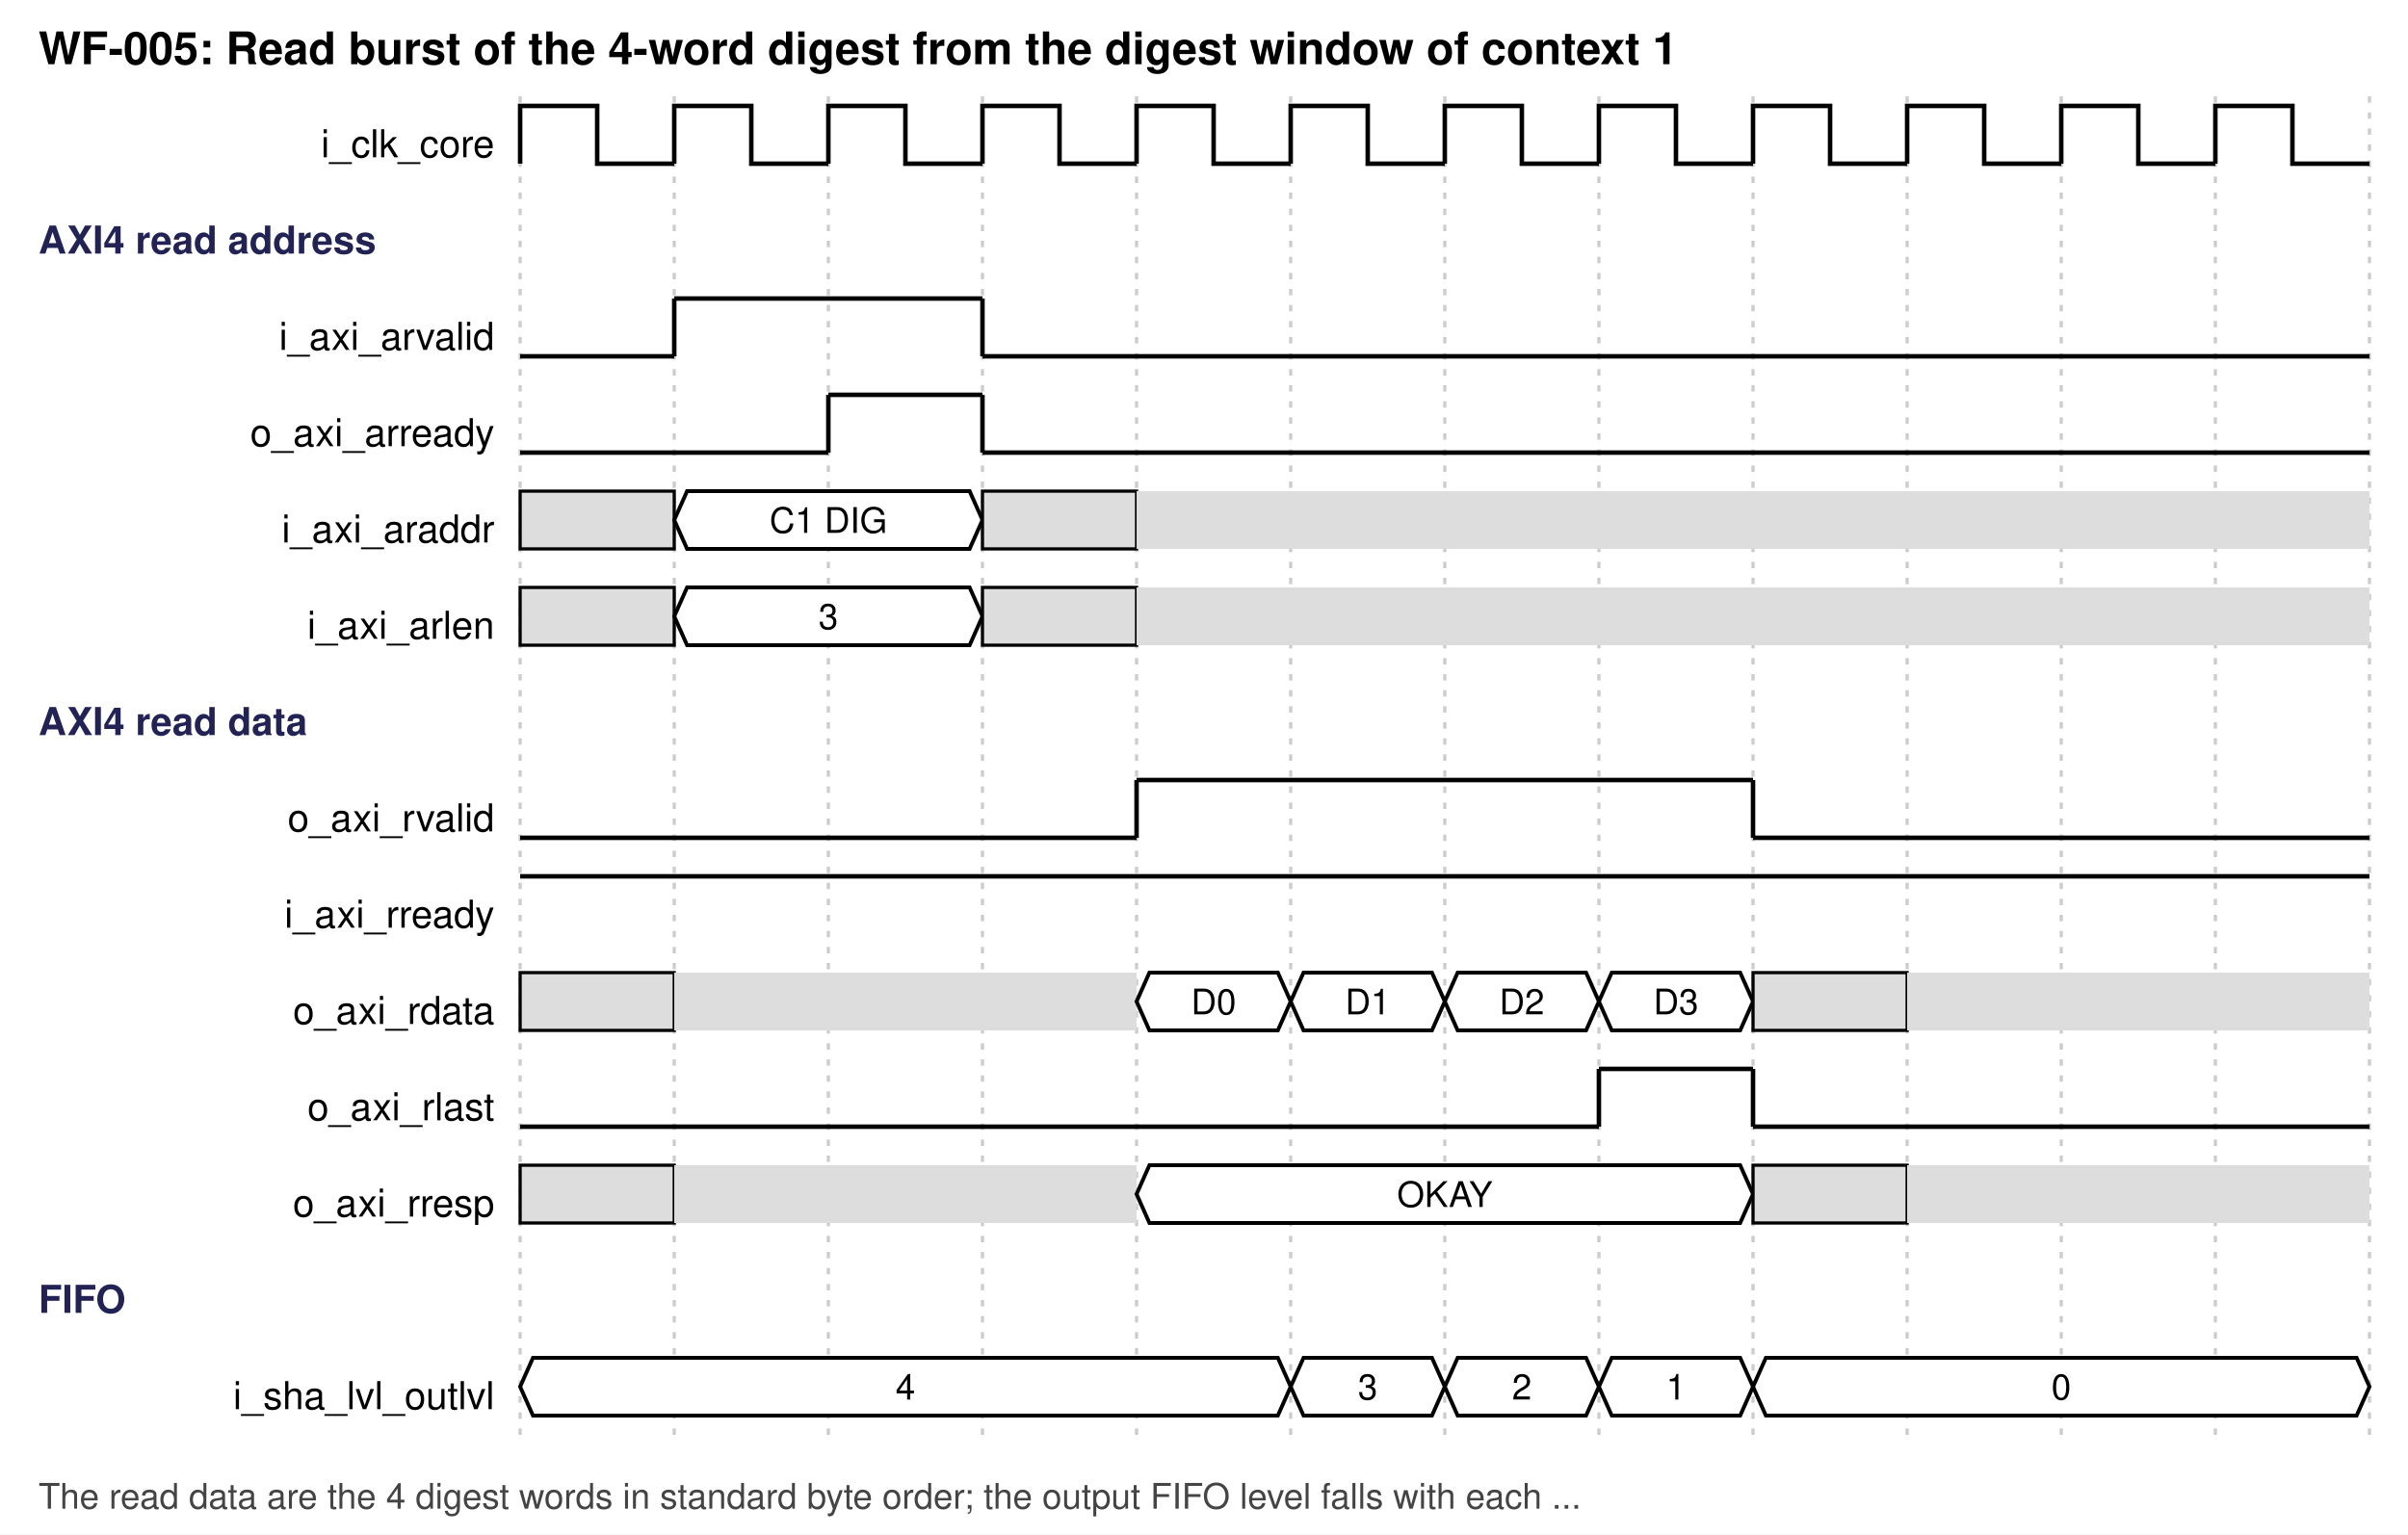
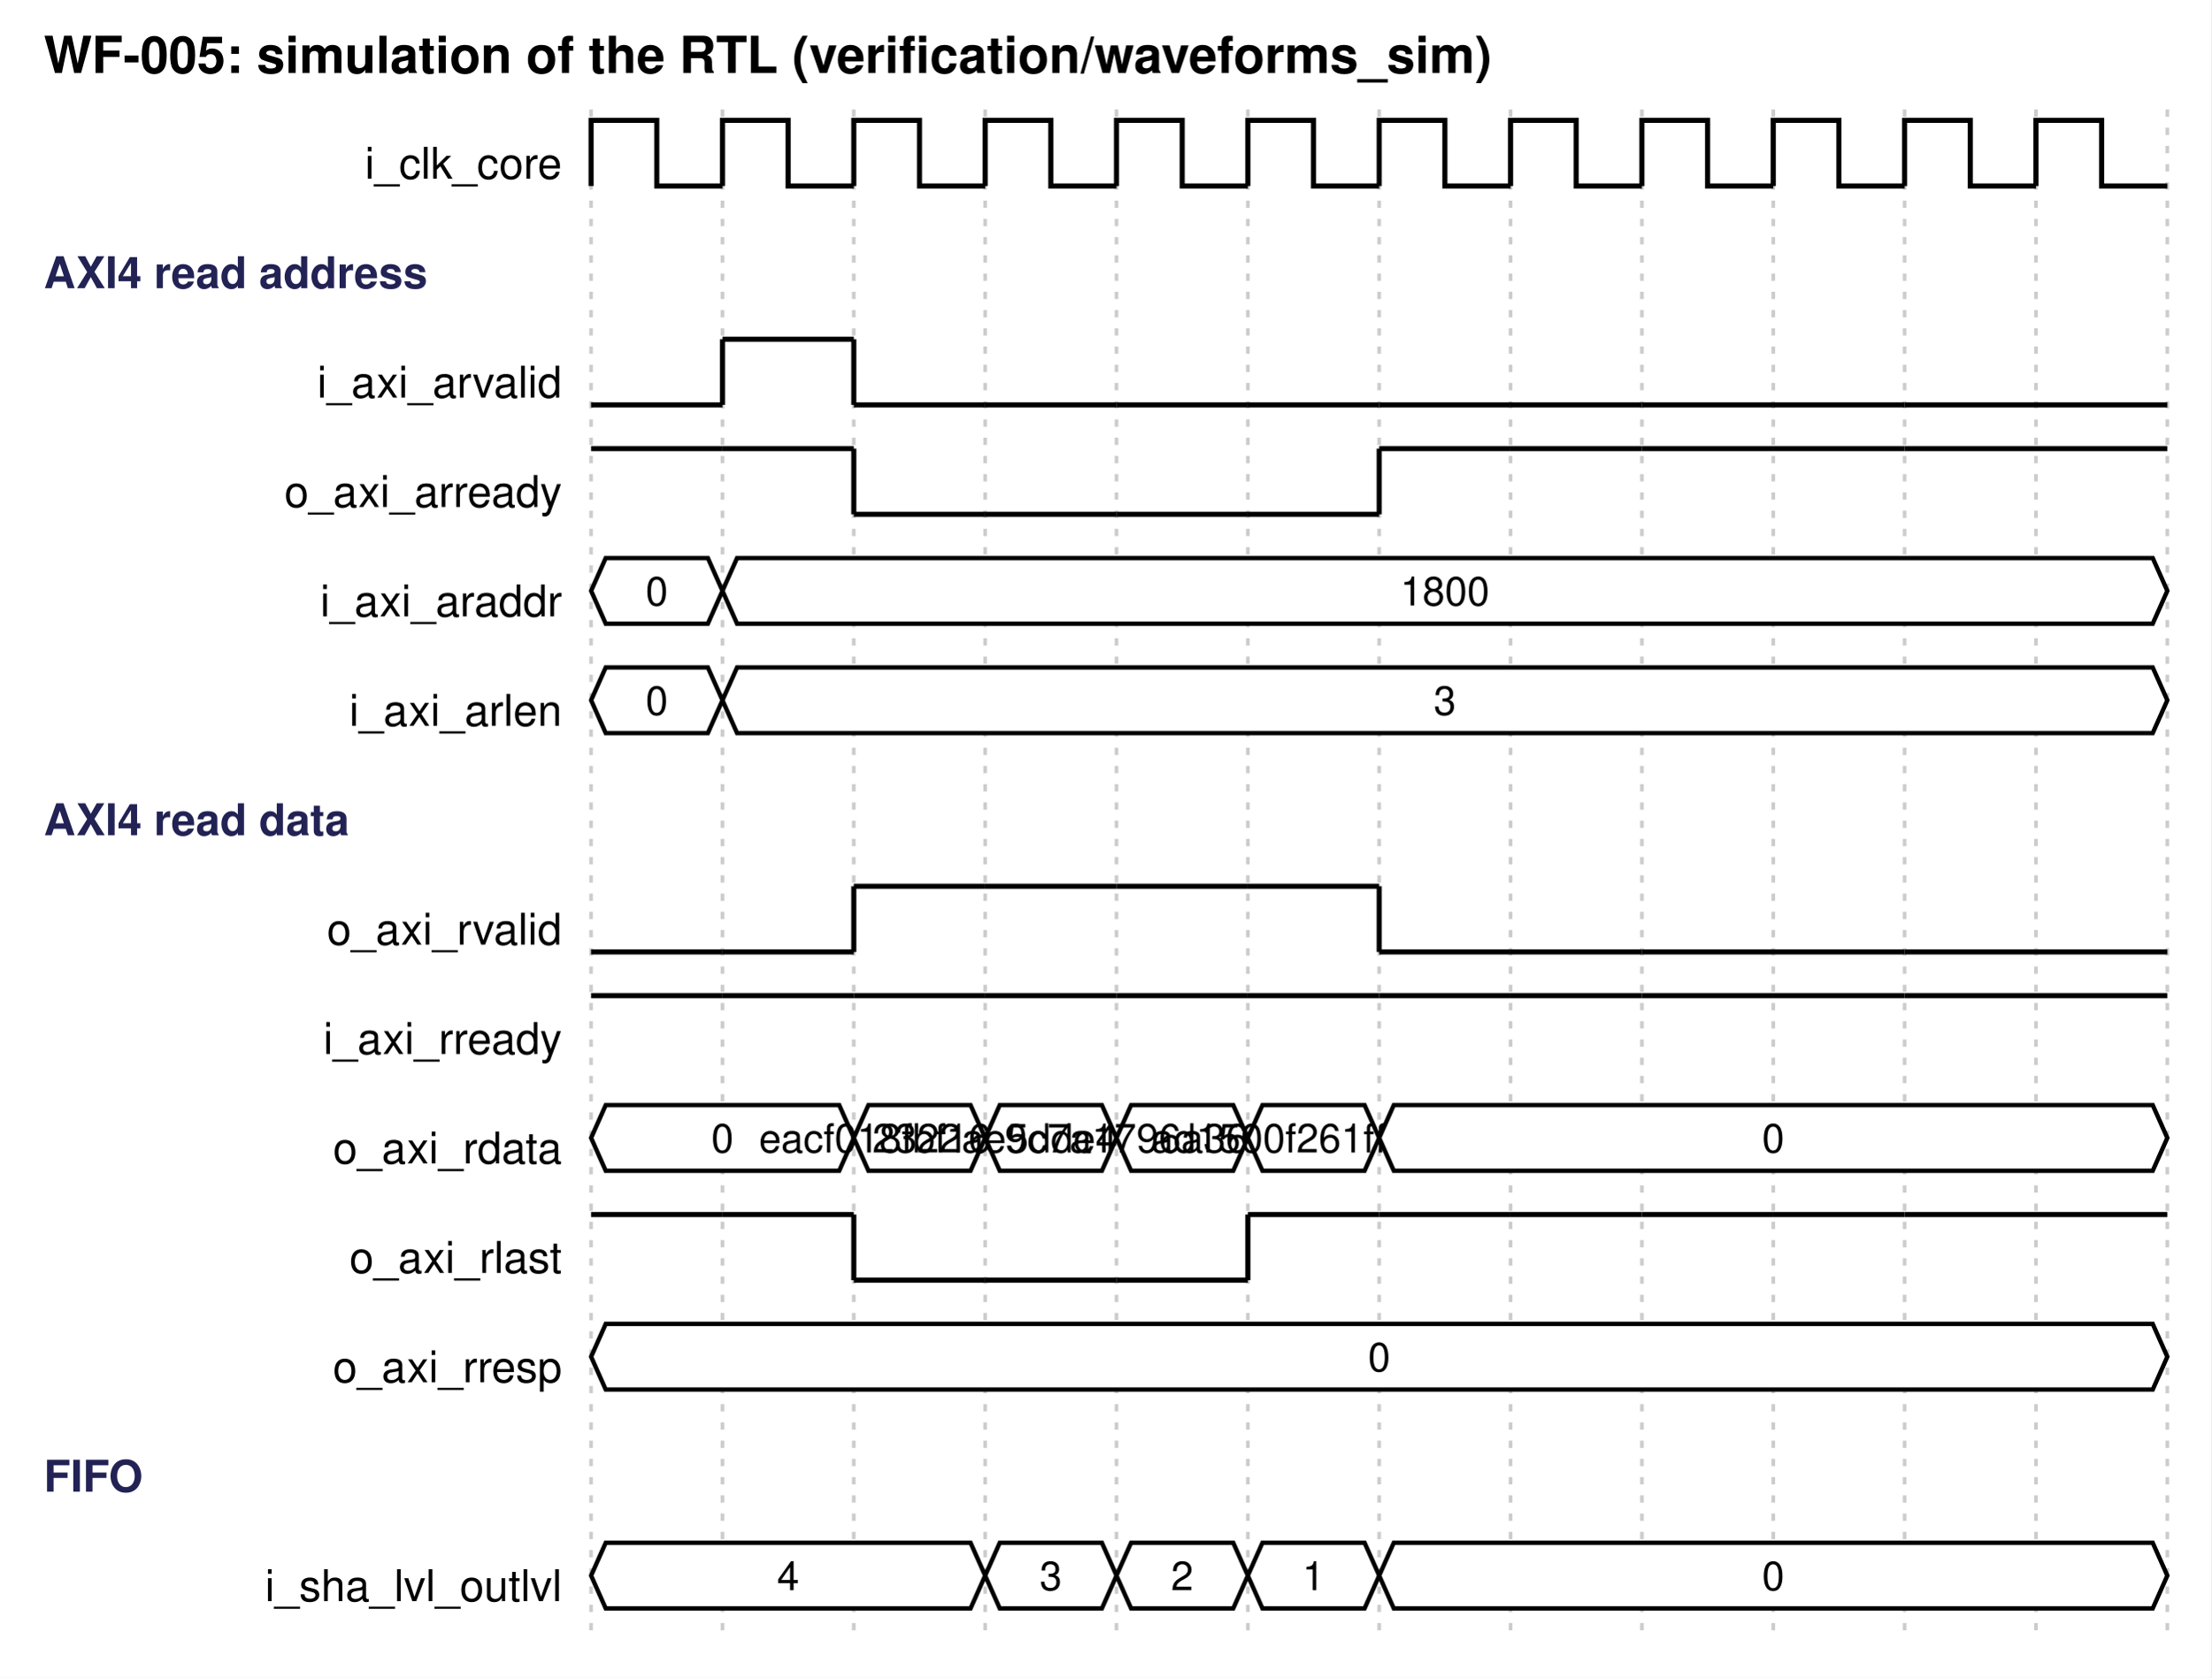
- <svg xmlns="http://www.w3.org/2000/svg" width="750" height="478" viewBox="0 0 750 478" font-family="Helvetica,Arial,sans-serif">
+ <svg xmlns="http://www.w3.org/2000/svg" width="606" height="460" viewBox="0 0 606 460" font-family="Helvetica,Arial,sans-serif">
  <rect width="100%" height="100%" fill="#fff" />
-   <text x="12" y="20" font-size="14" font-weight="bold">WF-005: Read burst of the 4-word digest from the digest window of context 1</text>
+   <text x="12" y="20" font-size="14" font-weight="bold">WF-005: simulation of the RTL (verification/waveforms_sim)</text>
  <line x1="162" y1="30" x2="162" y2="450" stroke="#ccc" stroke-dasharray="2,3" />
-   <line x1="210" y1="30" x2="210" y2="450" stroke="#ccc" stroke-dasharray="2,3" />
-   <line x1="258" y1="30" x2="258" y2="450" stroke="#ccc" stroke-dasharray="2,3" />
+   <line x1="198" y1="30" x2="198" y2="450" stroke="#ccc" stroke-dasharray="2,3" />
+   <line x1="234" y1="30" x2="234" y2="450" stroke="#ccc" stroke-dasharray="2,3" />
+   <line x1="270" y1="30" x2="270" y2="450" stroke="#ccc" stroke-dasharray="2,3" />
  <line x1="306" y1="30" x2="306" y2="450" stroke="#ccc" stroke-dasharray="2,3" />
-   <line x1="354" y1="30" x2="354" y2="450" stroke="#ccc" stroke-dasharray="2,3" />
-   <line x1="402" y1="30" x2="402" y2="450" stroke="#ccc" stroke-dasharray="2,3" />
+   <line x1="342" y1="30" x2="342" y2="450" stroke="#ccc" stroke-dasharray="2,3" />
+   <line x1="378" y1="30" x2="378" y2="450" stroke="#ccc" stroke-dasharray="2,3" />
+   <line x1="414" y1="30" x2="414" y2="450" stroke="#ccc" stroke-dasharray="2,3" />
  <line x1="450" y1="30" x2="450" y2="450" stroke="#ccc" stroke-dasharray="2,3" />
-   <line x1="498" y1="30" x2="498" y2="450" stroke="#ccc" stroke-dasharray="2,3" />
-   <line x1="546" y1="30" x2="546" y2="450" stroke="#ccc" stroke-dasharray="2,3" />
+   <line x1="486" y1="30" x2="486" y2="450" stroke="#ccc" stroke-dasharray="2,3" />
+   <line x1="522" y1="30" x2="522" y2="450" stroke="#ccc" stroke-dasharray="2,3" />
+   <line x1="558" y1="30" x2="558" y2="450" stroke="#ccc" stroke-dasharray="2,3" />
  <line x1="594" y1="30" x2="594" y2="450" stroke="#ccc" stroke-dasharray="2,3" />
-   <line x1="642" y1="30" x2="642" y2="450" stroke="#ccc" stroke-dasharray="2,3" />
-   <line x1="690" y1="30" x2="690" y2="450" stroke="#ccc" stroke-dasharray="2,3" />
-   <line x1="738" y1="30" x2="738" y2="450" stroke="#ccc" stroke-dasharray="2,3" />
  <text x="154" y="49" font-size="12" text-anchor="end">i_clk_core</text>
-   <polyline points="162.0,51.0 162.0,33.0 186.0,33.0 186.0,51.0 210.0,51.0" stroke="#000" stroke-width="1.4" fill="none" />
-   <polyline points="210.0,51.0 210.0,33.0 234.0,33.0 234.0,51.0 258.0,51.0" stroke="#000" stroke-width="1.4" fill="none" />
-   <polyline points="258.0,51.0 258.0,33.0 282.0,33.0 282.0,51.0 306.0,51.0" stroke="#000" stroke-width="1.4" fill="none" />
-   <polyline points="306.0,51.0 306.0,33.0 330.0,33.0 330.0,51.0 354.0,51.0" stroke="#000" stroke-width="1.4" fill="none" />
-   <polyline points="354.0,51.0 354.0,33.0 378.0,33.0 378.0,51.0 402.0,51.0" stroke="#000" stroke-width="1.4" fill="none" />
-   <polyline points="402.0,51.0 402.0,33.0 426.0,33.0 426.0,51.0 450.0,51.0" stroke="#000" stroke-width="1.4" fill="none" />
-   <polyline points="450.0,51.0 450.0,33.0 474.0,33.0 474.0,51.0 498.0,51.0" stroke="#000" stroke-width="1.4" fill="none" />
-   <polyline points="498.0,51.0 498.0,33.0 522.0,33.0 522.0,51.0 546.0,51.0" stroke="#000" stroke-width="1.4" fill="none" />
-   <polyline points="546.0,51.0 546.0,33.0 570.0,33.0 570.0,51.0 594.0,51.0" stroke="#000" stroke-width="1.4" fill="none" />
-   <polyline points="594.0,51.0 594.0,33.0 618.0,33.0 618.0,51.0 642.0,51.0" stroke="#000" stroke-width="1.4" fill="none" />
-   <polyline points="642.0,51.0 642.0,33.0 666.0,33.0 666.0,51.0 690.0,51.0" stroke="#000" stroke-width="1.4" fill="none" />
-   <polyline points="690.0,51.0 690.0,33.0 714.0,33.0 714.0,51.0 738.0,51.0" stroke="#000" stroke-width="1.4" fill="none" />
+   <polyline points="162.0,51.0 162.0,33.0 180.0,33.0 180.0,51.0 198.0,51.0" stroke="#000" stroke-width="1.4" fill="none" />
+   <polyline points="198.0,51.0 198.0,33.0 216.0,33.0 216.0,51.0 234.0,51.0" stroke="#000" stroke-width="1.4" fill="none" />
+   <polyline points="234.0,51.0 234.0,33.0 252.0,33.0 252.0,51.0 270.0,51.0" stroke="#000" stroke-width="1.4" fill="none" />
+   <polyline points="270.0,51.0 270.0,33.0 288.0,33.0 288.0,51.0 306.0,51.0" stroke="#000" stroke-width="1.4" fill="none" />
+   <polyline points="306.0,51.0 306.0,33.0 324.0,33.0 324.0,51.0 342.0,51.0" stroke="#000" stroke-width="1.4" fill="none" />
+   <polyline points="342.0,51.0 342.0,33.0 360.0,33.0 360.0,51.0 378.0,51.0" stroke="#000" stroke-width="1.4" fill="none" />
+   <polyline points="378.0,51.0 378.0,33.0 396.0,33.0 396.0,51.0 414.0,51.0" stroke="#000" stroke-width="1.4" fill="none" />
+   <polyline points="414.0,51.0 414.0,33.0 432.0,33.0 432.0,51.0 450.0,51.0" stroke="#000" stroke-width="1.4" fill="none" />
+   <polyline points="450.0,51.0 450.0,33.0 468.0,33.0 468.0,51.0 486.0,51.0" stroke="#000" stroke-width="1.4" fill="none" />
+   <polyline points="486.0,51.0 486.0,33.0 504.0,33.0 504.0,51.0 522.0,51.0" stroke="#000" stroke-width="1.4" fill="none" />
+   <polyline points="522.0,51.0 522.0,33.0 540.0,33.0 540.0,51.0 558.0,51.0" stroke="#000" stroke-width="1.4" fill="none" />
+   <polyline points="558.0,51.0 558.0,33.0 576.0,33.0 576.0,51.0 594.0,51.0" stroke="#000" stroke-width="1.4" fill="none" />
  <text x="12" y="79" font-size="12" font-weight="bold" fill="#225">AXI4 read address</text>
  <text x="154" y="109" font-size="12" text-anchor="end">i_axi_arvalid</text>
-   <polyline points="162.0,111.0 210.0,111.0" stroke="#000" stroke-width="1.4" fill="none" />
-   <polyline points="210.0,111.0 210.0,93.0" stroke="#000" stroke-width="1.4" fill="none" />
-   <polyline points="210.0,93.0 258.0,93.0" stroke="#000" stroke-width="1.4" fill="none" />
-   <polyline points="258.0,93.0 306.0,93.0" stroke="#000" stroke-width="1.4" fill="none" />
-   <polyline points="306.0,93.0 306.0,111.0" stroke="#000" stroke-width="1.4" fill="none" />
-   <polyline points="306.0,111.0 354.0,111.0" stroke="#000" stroke-width="1.4" fill="none" />
-   <polyline points="354.0,111.0 402.0,111.0" stroke="#000" stroke-width="1.4" fill="none" />
-   <polyline points="402.0,111.0 450.0,111.0" stroke="#000" stroke-width="1.4" fill="none" />
-   <polyline points="450.0,111.0 498.0,111.0" stroke="#000" stroke-width="1.4" fill="none" />
-   <polyline points="498.0,111.0 546.0,111.0" stroke="#000" stroke-width="1.4" fill="none" />
-   <polyline points="546.0,111.0 594.0,111.0" stroke="#000" stroke-width="1.4" fill="none" />
-   <polyline points="594.0,111.0 642.0,111.0" stroke="#000" stroke-width="1.4" fill="none" />
-   <polyline points="642.0,111.0 690.0,111.0" stroke="#000" stroke-width="1.4" fill="none" />
-   <polyline points="690.0,111.0 738.0,111.0" stroke="#000" stroke-width="1.4" fill="none" />
+   <polyline points="162.0,111.0 198.0,111.0" stroke="#000" stroke-width="1.4" fill="none" />
+   <polyline points="198.0,111.0 198.0,93.0" stroke="#000" stroke-width="1.4" fill="none" />
+   <polyline points="198.0,93.0 234.0,93.0" stroke="#000" stroke-width="1.4" fill="none" />
+   <polyline points="234.0,93.0 234.0,111.0" stroke="#000" stroke-width="1.4" fill="none" />
+   <polyline points="234.0,111.0 270.0,111.0" stroke="#000" stroke-width="1.4" fill="none" />
+   <polyline points="270.0,111.0 306.0,111.0" stroke="#000" stroke-width="1.4" fill="none" />
+   <polyline points="306.0,111.0 342.0,111.0" stroke="#000" stroke-width="1.4" fill="none" />
+   <polyline points="342.0,111.0 378.0,111.0" stroke="#000" stroke-width="1.4" fill="none" />
+   <polyline points="378.0,111.0 414.0,111.0" stroke="#000" stroke-width="1.4" fill="none" />
+   <polyline points="414.0,111.0 450.0,111.0" stroke="#000" stroke-width="1.4" fill="none" />
+   <polyline points="450.0,111.0 486.0,111.0" stroke="#000" stroke-width="1.4" fill="none" />
+   <polyline points="486.0,111.0 522.0,111.0" stroke="#000" stroke-width="1.4" fill="none" />
+   <polyline points="522.0,111.0 558.0,111.0" stroke="#000" stroke-width="1.4" fill="none" />
+   <polyline points="558.0,111.0 594.0,111.0" stroke="#000" stroke-width="1.4" fill="none" />
  <text x="154" y="139" font-size="12" text-anchor="end">o_axi_arready</text>
-   <polyline points="162.0,141.0 210.0,141.0" stroke="#000" stroke-width="1.4" fill="none" />
-   <polyline points="210.0,141.0 258.0,141.0" stroke="#000" stroke-width="1.4" fill="none" />
-   <polyline points="258.0,141.0 258.0,123.0" stroke="#000" stroke-width="1.4" fill="none" />
-   <polyline points="258.0,123.0 306.0,123.0" stroke="#000" stroke-width="1.4" fill="none" />
-   <polyline points="306.0,123.0 306.0,141.0" stroke="#000" stroke-width="1.4" fill="none" />
-   <polyline points="306.0,141.0 354.0,141.0" stroke="#000" stroke-width="1.4" fill="none" />
-   <polyline points="354.0,141.0 402.0,141.0" stroke="#000" stroke-width="1.4" fill="none" />
-   <polyline points="402.0,141.0 450.0,141.0" stroke="#000" stroke-width="1.4" fill="none" />
-   <polyline points="450.0,141.0 498.0,141.0" stroke="#000" stroke-width="1.4" fill="none" />
-   <polyline points="498.0,141.0 546.0,141.0" stroke="#000" stroke-width="1.4" fill="none" />
-   <polyline points="546.0,141.0 594.0,141.0" stroke="#000" stroke-width="1.4" fill="none" />
-   <polyline points="594.0,141.0 642.0,141.0" stroke="#000" stroke-width="1.4" fill="none" />
-   <polyline points="642.0,141.0 690.0,141.0" stroke="#000" stroke-width="1.4" fill="none" />
-   <polyline points="690.0,141.0 738.0,141.0" stroke="#000" stroke-width="1.4" fill="none" />
+   <polyline points="162.0,123.0 198.0,123.0" stroke="#000" stroke-width="1.4" fill="none" />
+   <polyline points="198.0,123.0 234.0,123.0" stroke="#000" stroke-width="1.4" fill="none" />
+   <polyline points="234.0,123.0 234.0,141.0" stroke="#000" stroke-width="1.4" fill="none" />
+   <polyline points="234.0,141.0 270.0,141.0" stroke="#000" stroke-width="1.4" fill="none" />
+   <polyline points="270.0,141.0 306.0,141.0" stroke="#000" stroke-width="1.4" fill="none" />
+   <polyline points="306.0,141.0 342.0,141.0" stroke="#000" stroke-width="1.4" fill="none" />
+   <polyline points="342.0,141.0 378.0,141.0" stroke="#000" stroke-width="1.4" fill="none" />
+   <polyline points="378.0,141.0 378.0,123.0" stroke="#000" stroke-width="1.4" fill="none" />
+   <polyline points="378.0,123.0 414.0,123.0" stroke="#000" stroke-width="1.4" fill="none" />
+   <polyline points="414.0,123.0 450.0,123.0" stroke="#000" stroke-width="1.4" fill="none" />
+   <polyline points="450.0,123.0 486.0,123.0" stroke="#000" stroke-width="1.4" fill="none" />
+   <polyline points="486.0,123.0 522.0,123.0" stroke="#000" stroke-width="1.4" fill="none" />
+   <polyline points="522.0,123.0 558.0,123.0" stroke="#000" stroke-width="1.4" fill="none" />
+   <polyline points="558.0,123.0 594.0,123.0" stroke="#000" stroke-width="1.4" fill="none" />
  <text x="154" y="169" font-size="12" text-anchor="end">i_axi_araddr</text>
-   <rect x="162.0" y="153.0" width="48.0" height="18.0" fill="#ddd" stroke="#000" />
-   <polygon points="214.0,153.0 302.0,153.0 306.0,162.0 302.0,171.0 214.0,171.0 210.0,162.0" fill="#ffffff" stroke="#000" stroke-width="1.2" />
-   <text x="258.0" y="166.0" text-anchor="middle" font-size="11">C1 DIG</text>
-   <rect x="306.0" y="153.0" width="48.0" height="18.0" fill="#ddd" stroke="#000" />
-   <rect x="354.0" y="153.0" width="48.0" height="18.0" fill="#ddd" stroke="none" />
-   <rect x="402.0" y="153.0" width="48.0" height="18.0" fill="#ddd" stroke="none" />
-   <rect x="450.0" y="153.0" width="48.0" height="18.0" fill="#ddd" stroke="none" />
-   <rect x="498.0" y="153.0" width="48.0" height="18.0" fill="#ddd" stroke="none" />
-   <rect x="546.0" y="153.0" width="48.0" height="18.0" fill="#ddd" stroke="none" />
-   <rect x="594.0" y="153.0" width="48.0" height="18.0" fill="#ddd" stroke="none" />
-   <rect x="642.0" y="153.0" width="48.0" height="18.0" fill="#ddd" stroke="none" />
-   <rect x="690.0" y="153.0" width="48.0" height="18.0" fill="#ddd" stroke="none" />
+   <polygon points="166.0,153.0 194.0,153.0 198.0,162.0 194.0,171.0 166.0,171.0 162.0,162.0" fill="#ffffff" stroke="#000" stroke-width="1.2" />
+   <text x="180.0" y="166.0" text-anchor="middle" font-size="11">0</text>
+   <polygon points="202.0,153.0 590.0,153.0 594.0,162.0 590.0,171.0 202.0,171.0 198.0,162.0" fill="#ffffff" stroke="#000" stroke-width="1.2" />
+   <text x="396.0" y="166.0" text-anchor="middle" font-size="11">1800</text>
  <text x="154" y="199" font-size="12" text-anchor="end">i_axi_arlen</text>
-   <rect x="162.0" y="183.0" width="48.0" height="18.0" fill="#ddd" stroke="#000" />
-   <polygon points="214.0,183.0 302.0,183.0 306.0,192.0 302.0,201.0 214.0,201.0 210.0,192.0" fill="#ffffff" stroke="#000" stroke-width="1.2" />
-   <text x="258.0" y="196.0" text-anchor="middle" font-size="11">3</text>
-   <rect x="306.0" y="183.0" width="48.0" height="18.0" fill="#ddd" stroke="#000" />
-   <rect x="354.0" y="183.0" width="48.0" height="18.0" fill="#ddd" stroke="none" />
-   <rect x="402.0" y="183.0" width="48.0" height="18.0" fill="#ddd" stroke="none" />
-   <rect x="450.0" y="183.0" width="48.0" height="18.0" fill="#ddd" stroke="none" />
-   <rect x="498.0" y="183.0" width="48.0" height="18.0" fill="#ddd" stroke="none" />
-   <rect x="546.0" y="183.0" width="48.0" height="18.0" fill="#ddd" stroke="none" />
-   <rect x="594.0" y="183.0" width="48.0" height="18.0" fill="#ddd" stroke="none" />
-   <rect x="642.0" y="183.0" width="48.0" height="18.0" fill="#ddd" stroke="none" />
-   <rect x="690.0" y="183.0" width="48.0" height="18.0" fill="#ddd" stroke="none" />
+   <polygon points="166.0,183.0 194.0,183.0 198.0,192.0 194.0,201.0 166.0,201.0 162.0,192.0" fill="#ffffff" stroke="#000" stroke-width="1.2" />
+   <text x="180.0" y="196.0" text-anchor="middle" font-size="11">0</text>
+   <polygon points="202.0,183.0 590.0,183.0 594.0,192.0 590.0,201.0 202.0,201.0 198.0,192.0" fill="#ffffff" stroke="#000" stroke-width="1.2" />
+   <text x="396.0" y="196.0" text-anchor="middle" font-size="11">3</text>
  <text x="12" y="229" font-size="12" font-weight="bold" fill="#225">AXI4 read data</text>
  <text x="154" y="259" font-size="12" text-anchor="end">o_axi_rvalid</text>
-   <polyline points="162.0,261.0 210.0,261.0" stroke="#000" stroke-width="1.4" fill="none" />
-   <polyline points="210.0,261.0 258.0,261.0" stroke="#000" stroke-width="1.4" fill="none" />
-   <polyline points="258.0,261.0 306.0,261.0" stroke="#000" stroke-width="1.4" fill="none" />
-   <polyline points="306.0,261.0 354.0,261.0" stroke="#000" stroke-width="1.4" fill="none" />
-   <polyline points="354.0,261.0 354.0,243.0" stroke="#000" stroke-width="1.4" fill="none" />
-   <polyline points="354.0,243.0 402.0,243.0" stroke="#000" stroke-width="1.4" fill="none" />
-   <polyline points="402.0,243.0 450.0,243.0" stroke="#000" stroke-width="1.4" fill="none" />
-   <polyline points="450.0,243.0 498.0,243.0" stroke="#000" stroke-width="1.4" fill="none" />
-   <polyline points="498.0,243.0 546.0,243.0" stroke="#000" stroke-width="1.4" fill="none" />
-   <polyline points="546.0,243.0 546.0,261.0" stroke="#000" stroke-width="1.4" fill="none" />
-   <polyline points="546.0,261.0 594.0,261.0" stroke="#000" stroke-width="1.4" fill="none" />
-   <polyline points="594.0,261.0 642.0,261.0" stroke="#000" stroke-width="1.4" fill="none" />
-   <polyline points="642.0,261.0 690.0,261.0" stroke="#000" stroke-width="1.4" fill="none" />
-   <polyline points="690.0,261.0 738.0,261.0" stroke="#000" stroke-width="1.4" fill="none" />
+   <polyline points="162.0,261.0 198.0,261.0" stroke="#000" stroke-width="1.4" fill="none" />
+   <polyline points="198.0,261.0 234.0,261.0" stroke="#000" stroke-width="1.4" fill="none" />
+   <polyline points="234.0,261.0 234.0,243.0" stroke="#000" stroke-width="1.4" fill="none" />
+   <polyline points="234.0,243.0 270.0,243.0" stroke="#000" stroke-width="1.4" fill="none" />
+   <polyline points="270.0,243.0 306.0,243.0" stroke="#000" stroke-width="1.4" fill="none" />
+   <polyline points="306.0,243.0 342.0,243.0" stroke="#000" stroke-width="1.4" fill="none" />
+   <polyline points="342.0,243.0 378.0,243.0" stroke="#000" stroke-width="1.4" fill="none" />
+   <polyline points="378.0,243.0 378.0,261.0" stroke="#000" stroke-width="1.4" fill="none" />
+   <polyline points="378.0,261.0 414.0,261.0" stroke="#000" stroke-width="1.4" fill="none" />
+   <polyline points="414.0,261.0 450.0,261.0" stroke="#000" stroke-width="1.4" fill="none" />
+   <polyline points="450.0,261.0 486.0,261.0" stroke="#000" stroke-width="1.4" fill="none" />
+   <polyline points="486.0,261.0 522.0,261.0" stroke="#000" stroke-width="1.4" fill="none" />
+   <polyline points="522.0,261.0 558.0,261.0" stroke="#000" stroke-width="1.4" fill="none" />
+   <polyline points="558.0,261.0 594.0,261.0" stroke="#000" stroke-width="1.4" fill="none" />
  <text x="154" y="289" font-size="12" text-anchor="end">i_axi_rready</text>
-   <polyline points="162.0,273.0 210.0,273.0" stroke="#000" stroke-width="1.4" fill="none" />
-   <polyline points="210.0,273.0 258.0,273.0" stroke="#000" stroke-width="1.4" fill="none" />
-   <polyline points="258.0,273.0 306.0,273.0" stroke="#000" stroke-width="1.4" fill="none" />
-   <polyline points="306.0,273.0 354.0,273.0" stroke="#000" stroke-width="1.4" fill="none" />
-   <polyline points="354.0,273.0 402.0,273.0" stroke="#000" stroke-width="1.4" fill="none" />
-   <polyline points="402.0,273.0 450.0,273.0" stroke="#000" stroke-width="1.4" fill="none" />
-   <polyline points="450.0,273.0 498.0,273.0" stroke="#000" stroke-width="1.4" fill="none" />
-   <polyline points="498.0,273.0 546.0,273.0" stroke="#000" stroke-width="1.4" fill="none" />
-   <polyline points="546.0,273.0 594.0,273.0" stroke="#000" stroke-width="1.4" fill="none" />
-   <polyline points="594.0,273.0 642.0,273.0" stroke="#000" stroke-width="1.4" fill="none" />
-   <polyline points="642.0,273.0 690.0,273.0" stroke="#000" stroke-width="1.4" fill="none" />
-   <polyline points="690.0,273.0 738.0,273.0" stroke="#000" stroke-width="1.4" fill="none" />
+   <polyline points="162.0,273.0 198.0,273.0" stroke="#000" stroke-width="1.4" fill="none" />
+   <polyline points="198.0,273.0 234.0,273.0" stroke="#000" stroke-width="1.4" fill="none" />
+   <polyline points="234.0,273.0 270.0,273.0" stroke="#000" stroke-width="1.4" fill="none" />
+   <polyline points="270.0,273.0 306.0,273.0" stroke="#000" stroke-width="1.4" fill="none" />
+   <polyline points="306.0,273.0 342.0,273.0" stroke="#000" stroke-width="1.4" fill="none" />
+   <polyline points="342.0,273.0 378.0,273.0" stroke="#000" stroke-width="1.4" fill="none" />
+   <polyline points="378.0,273.0 414.0,273.0" stroke="#000" stroke-width="1.4" fill="none" />
+   <polyline points="414.0,273.0 450.0,273.0" stroke="#000" stroke-width="1.4" fill="none" />
+   <polyline points="450.0,273.0 486.0,273.0" stroke="#000" stroke-width="1.4" fill="none" />
+   <polyline points="486.0,273.0 522.0,273.0" stroke="#000" stroke-width="1.4" fill="none" />
+   <polyline points="522.0,273.0 558.0,273.0" stroke="#000" stroke-width="1.4" fill="none" />
+   <polyline points="558.0,273.0 594.0,273.0" stroke="#000" stroke-width="1.4" fill="none" />
  <text x="154" y="319" font-size="12" text-anchor="end">o_axi_rdata</text>
-   <rect x="162.0" y="303.0" width="48.0" height="18.0" fill="#ddd" stroke="#000" />
-   <rect x="210.0" y="303.0" width="48.0" height="18.0" fill="#ddd" stroke="none" />
-   <rect x="258.0" y="303.0" width="48.0" height="18.0" fill="#ddd" stroke="none" />
-   <rect x="306.0" y="303.0" width="48.0" height="18.0" fill="#ddd" stroke="none" />
-   <polygon points="358.0,303.0 398.0,303.0 402.0,312.0 398.0,321.0 358.0,321.0 354.0,312.0" fill="#ffffff" stroke="#000" stroke-width="1.2" />
-   <text x="378.0" y="316.0" text-anchor="middle" font-size="11">D0</text>
-   <polygon points="406.0,303.0 446.0,303.0 450.0,312.0 446.0,321.0 406.0,321.0 402.0,312.0" fill="#ffffff" stroke="#000" stroke-width="1.2" />
-   <text x="426.0" y="316.0" text-anchor="middle" font-size="11">D1</text>
-   <polygon points="454.0,303.0 494.0,303.0 498.0,312.0 494.0,321.0 454.0,321.0 450.0,312.0" fill="#ffffff" stroke="#000" stroke-width="1.2" />
-   <text x="474.0" y="316.0" text-anchor="middle" font-size="11">D2</text>
-   <polygon points="502.0,303.0 542.0,303.0 546.0,312.0 542.0,321.0 502.0,321.0 498.0,312.0" fill="#ffffff" stroke="#000" stroke-width="1.2" />
-   <text x="522.0" y="316.0" text-anchor="middle" font-size="11">D3</text>
-   <rect x="546.0" y="303.0" width="48.0" height="18.0" fill="#ddd" stroke="#000" />
-   <rect x="594.0" y="303.0" width="48.0" height="18.0" fill="#ddd" stroke="none" />
-   <rect x="642.0" y="303.0" width="48.0" height="18.0" fill="#ddd" stroke="none" />
-   <rect x="690.0" y="303.0" width="48.0" height="18.0" fill="#ddd" stroke="none" />
+   <polygon points="166.0,303.0 230.0,303.0 234.0,312.0 230.0,321.0 166.0,321.0 162.0,312.0" fill="#ffffff" stroke="#000" stroke-width="1.2" />
+   <text x="198.0" y="316.0" text-anchor="middle" font-size="11">0</text>
+   <polygon points="238.0,303.0 266.0,303.0 270.0,312.0 266.0,321.0 238.0,321.0 234.0,312.0" fill="#ffffff" stroke="#000" stroke-width="1.2" />
+   <text x="252.0" y="316.0" text-anchor="middle" font-size="11">eacf018fbf1678ba</text>
+   <polygon points="274.0,303.0 302.0,303.0 306.0,312.0 302.0,321.0 274.0,321.0 270.0,312.0" fill="#ffffff" stroke="#000" stroke-width="1.2" />
+   <text x="288.0" y="316.0" text-anchor="middle" font-size="11">2322ae5dde404141</text>
+   <polygon points="310.0,303.0 338.0,303.0 342.0,312.0 338.0,321.0 310.0,321.0 306.0,312.0" fill="#ffffff" stroke="#000" stroke-width="1.2" />
+   <text x="324.0" y="316.0" text-anchor="middle" font-size="11">9c7a1796a36103b0</text>
+   <polygon points="346.0,303.0 374.0,303.0 378.0,312.0 374.0,321.0 346.0,321.0 342.0,312.0" fill="#ffffff" stroke="#000" stroke-width="1.2" />
+   <text x="360.0" y="316.0" text-anchor="middle" font-size="11">ad1500f261ff10b4</text>
+   <polygon points="382.0,303.0 590.0,303.0 594.0,312.0 590.0,321.0 382.0,321.0 378.0,312.0" fill="#ffffff" stroke="#000" stroke-width="1.2" />
+   <text x="486.0" y="316.0" text-anchor="middle" font-size="11">0</text>
  <text x="154" y="349" font-size="12" text-anchor="end">o_axi_rlast</text>
-   <polyline points="162.0,351.0 210.0,351.0" stroke="#000" stroke-width="1.4" fill="none" />
-   <polyline points="210.0,351.0 258.0,351.0" stroke="#000" stroke-width="1.4" fill="none" />
-   <polyline points="258.0,351.0 306.0,351.0" stroke="#000" stroke-width="1.4" fill="none" />
-   <polyline points="306.0,351.0 354.0,351.0" stroke="#000" stroke-width="1.4" fill="none" />
-   <polyline points="354.0,351.0 402.0,351.0" stroke="#000" stroke-width="1.4" fill="none" />
-   <polyline points="402.0,351.0 450.0,351.0" stroke="#000" stroke-width="1.4" fill="none" />
-   <polyline points="450.0,351.0 498.0,351.0" stroke="#000" stroke-width="1.4" fill="none" />
-   <polyline points="498.0,351.0 498.0,333.0" stroke="#000" stroke-width="1.4" fill="none" />
-   <polyline points="498.0,333.0 546.0,333.0" stroke="#000" stroke-width="1.4" fill="none" />
-   <polyline points="546.0,333.0 546.0,351.0" stroke="#000" stroke-width="1.4" fill="none" />
-   <polyline points="546.0,351.0 594.0,351.0" stroke="#000" stroke-width="1.4" fill="none" />
-   <polyline points="594.0,351.0 642.0,351.0" stroke="#000" stroke-width="1.4" fill="none" />
-   <polyline points="642.0,351.0 690.0,351.0" stroke="#000" stroke-width="1.4" fill="none" />
-   <polyline points="690.0,351.0 738.0,351.0" stroke="#000" stroke-width="1.4" fill="none" />
+   <polyline points="162.0,333.0 198.0,333.0" stroke="#000" stroke-width="1.4" fill="none" />
+   <polyline points="198.0,333.0 234.0,333.0" stroke="#000" stroke-width="1.4" fill="none" />
+   <polyline points="234.0,333.0 234.0,351.0" stroke="#000" stroke-width="1.4" fill="none" />
+   <polyline points="234.0,351.0 270.0,351.0" stroke="#000" stroke-width="1.4" fill="none" />
+   <polyline points="270.0,351.0 306.0,351.0" stroke="#000" stroke-width="1.4" fill="none" />
+   <polyline points="306.0,351.0 342.0,351.0" stroke="#000" stroke-width="1.4" fill="none" />
+   <polyline points="342.0,351.0 342.0,333.0" stroke="#000" stroke-width="1.4" fill="none" />
+   <polyline points="342.0,333.0 378.0,333.0" stroke="#000" stroke-width="1.4" fill="none" />
+   <polyline points="378.0,333.0 414.0,333.0" stroke="#000" stroke-width="1.4" fill="none" />
+   <polyline points="414.0,333.0 450.0,333.0" stroke="#000" stroke-width="1.4" fill="none" />
+   <polyline points="450.0,333.0 486.0,333.0" stroke="#000" stroke-width="1.4" fill="none" />
+   <polyline points="486.0,333.0 522.0,333.0" stroke="#000" stroke-width="1.4" fill="none" />
+   <polyline points="522.0,333.0 558.0,333.0" stroke="#000" stroke-width="1.4" fill="none" />
+   <polyline points="558.0,333.0 594.0,333.0" stroke="#000" stroke-width="1.4" fill="none" />
  <text x="154" y="379" font-size="12" text-anchor="end">o_axi_rresp</text>
-   <rect x="162.0" y="363.0" width="48.0" height="18.0" fill="#ddd" stroke="#000" />
-   <rect x="210.0" y="363.0" width="48.0" height="18.0" fill="#ddd" stroke="none" />
-   <rect x="258.0" y="363.0" width="48.0" height="18.0" fill="#ddd" stroke="none" />
-   <rect x="306.0" y="363.0" width="48.0" height="18.0" fill="#ddd" stroke="none" />
-   <polygon points="358.0,363.0 542.0,363.0 546.0,372.0 542.0,381.0 358.0,381.0 354.0,372.0" fill="#ffffff" stroke="#000" stroke-width="1.2" />
-   <text x="450.0" y="376.0" text-anchor="middle" font-size="11">OKAY</text>
-   <rect x="546.0" y="363.0" width="48.0" height="18.0" fill="#ddd" stroke="#000" />
-   <rect x="594.0" y="363.0" width="48.0" height="18.0" fill="#ddd" stroke="none" />
-   <rect x="642.0" y="363.0" width="48.0" height="18.0" fill="#ddd" stroke="none" />
-   <rect x="690.0" y="363.0" width="48.0" height="18.0" fill="#ddd" stroke="none" />
+   <polygon points="166.0,363.0 590.0,363.0 594.0,372.0 590.0,381.0 166.0,381.0 162.0,372.0" fill="#ffffff" stroke="#000" stroke-width="1.2" />
+   <text x="378.0" y="376.0" text-anchor="middle" font-size="11">0</text>
  <text x="12" y="409" font-size="12" font-weight="bold" fill="#225">FIFO</text>
  <text x="154" y="439" font-size="12" text-anchor="end">i_sha_lvl_outlvl</text>
-   <polygon points="166.0,423.0 398.0,423.0 402.0,432.0 398.0,441.0 166.0,441.0 162.0,432.0" fill="#ffffff" stroke="#000" stroke-width="1.2" />
-   <text x="282.0" y="436.0" text-anchor="middle" font-size="11">4</text>
-   <polygon points="406.0,423.0 446.0,423.0 450.0,432.0 446.0,441.0 406.0,441.0 402.0,432.0" fill="#ffffff" stroke="#000" stroke-width="1.2" />
-   <text x="426.0" y="436.0" text-anchor="middle" font-size="11">3</text>
-   <polygon points="454.0,423.0 494.0,423.0 498.0,432.0 494.0,441.0 454.0,441.0 450.0,432.0" fill="#ffffff" stroke="#000" stroke-width="1.2" />
-   <text x="474.0" y="436.0" text-anchor="middle" font-size="11">2</text>
-   <polygon points="502.0,423.0 542.0,423.0 546.0,432.0 542.0,441.0 502.0,441.0 498.0,432.0" fill="#ffffff" stroke="#000" stroke-width="1.2" />
-   <text x="522.0" y="436.0" text-anchor="middle" font-size="11">1</text>
-   <polygon points="550.0,423.0 734.0,423.0 738.0,432.0 734.0,441.0 550.0,441.0 546.0,432.0" fill="#ffffff" stroke="#000" stroke-width="1.2" />
-   <text x="642.0" y="436.0" text-anchor="middle" font-size="11">0</text>
-   <text x="12" y="470" font-size="11" fill="#444">The read data are the 4 digest words in standard byte order; the output FIFO level falls with each ...</text>
+   <polygon points="166.0,423.0 266.0,423.0 270.0,432.0 266.0,441.0 166.0,441.0 162.0,432.0" fill="#ffffff" stroke="#000" stroke-width="1.2" />
+   <text x="216.0" y="436.0" text-anchor="middle" font-size="11">4</text>
+   <polygon points="274.0,423.0 302.0,423.0 306.0,432.0 302.0,441.0 274.0,441.0 270.0,432.0" fill="#ffffff" stroke="#000" stroke-width="1.2" />
+   <text x="288.0" y="436.0" text-anchor="middle" font-size="11">3</text>
+   <polygon points="310.0,423.0 338.0,423.0 342.0,432.0 338.0,441.0 310.0,441.0 306.0,432.0" fill="#ffffff" stroke="#000" stroke-width="1.2" />
+   <text x="324.0" y="436.0" text-anchor="middle" font-size="11">2</text>
+   <polygon points="346.0,423.0 374.0,423.0 378.0,432.0 374.0,441.0 346.0,441.0 342.0,432.0" fill="#ffffff" stroke="#000" stroke-width="1.2" />
+   <text x="360.0" y="436.0" text-anchor="middle" font-size="11">1</text>
+   <polygon points="382.0,423.0 590.0,423.0 594.0,432.0 590.0,441.0 382.0,441.0 378.0,432.0" fill="#ffffff" stroke="#000" stroke-width="1.2" />
+   <text x="486.0" y="436.0" text-anchor="middle" font-size="11">0</text>
</svg>
